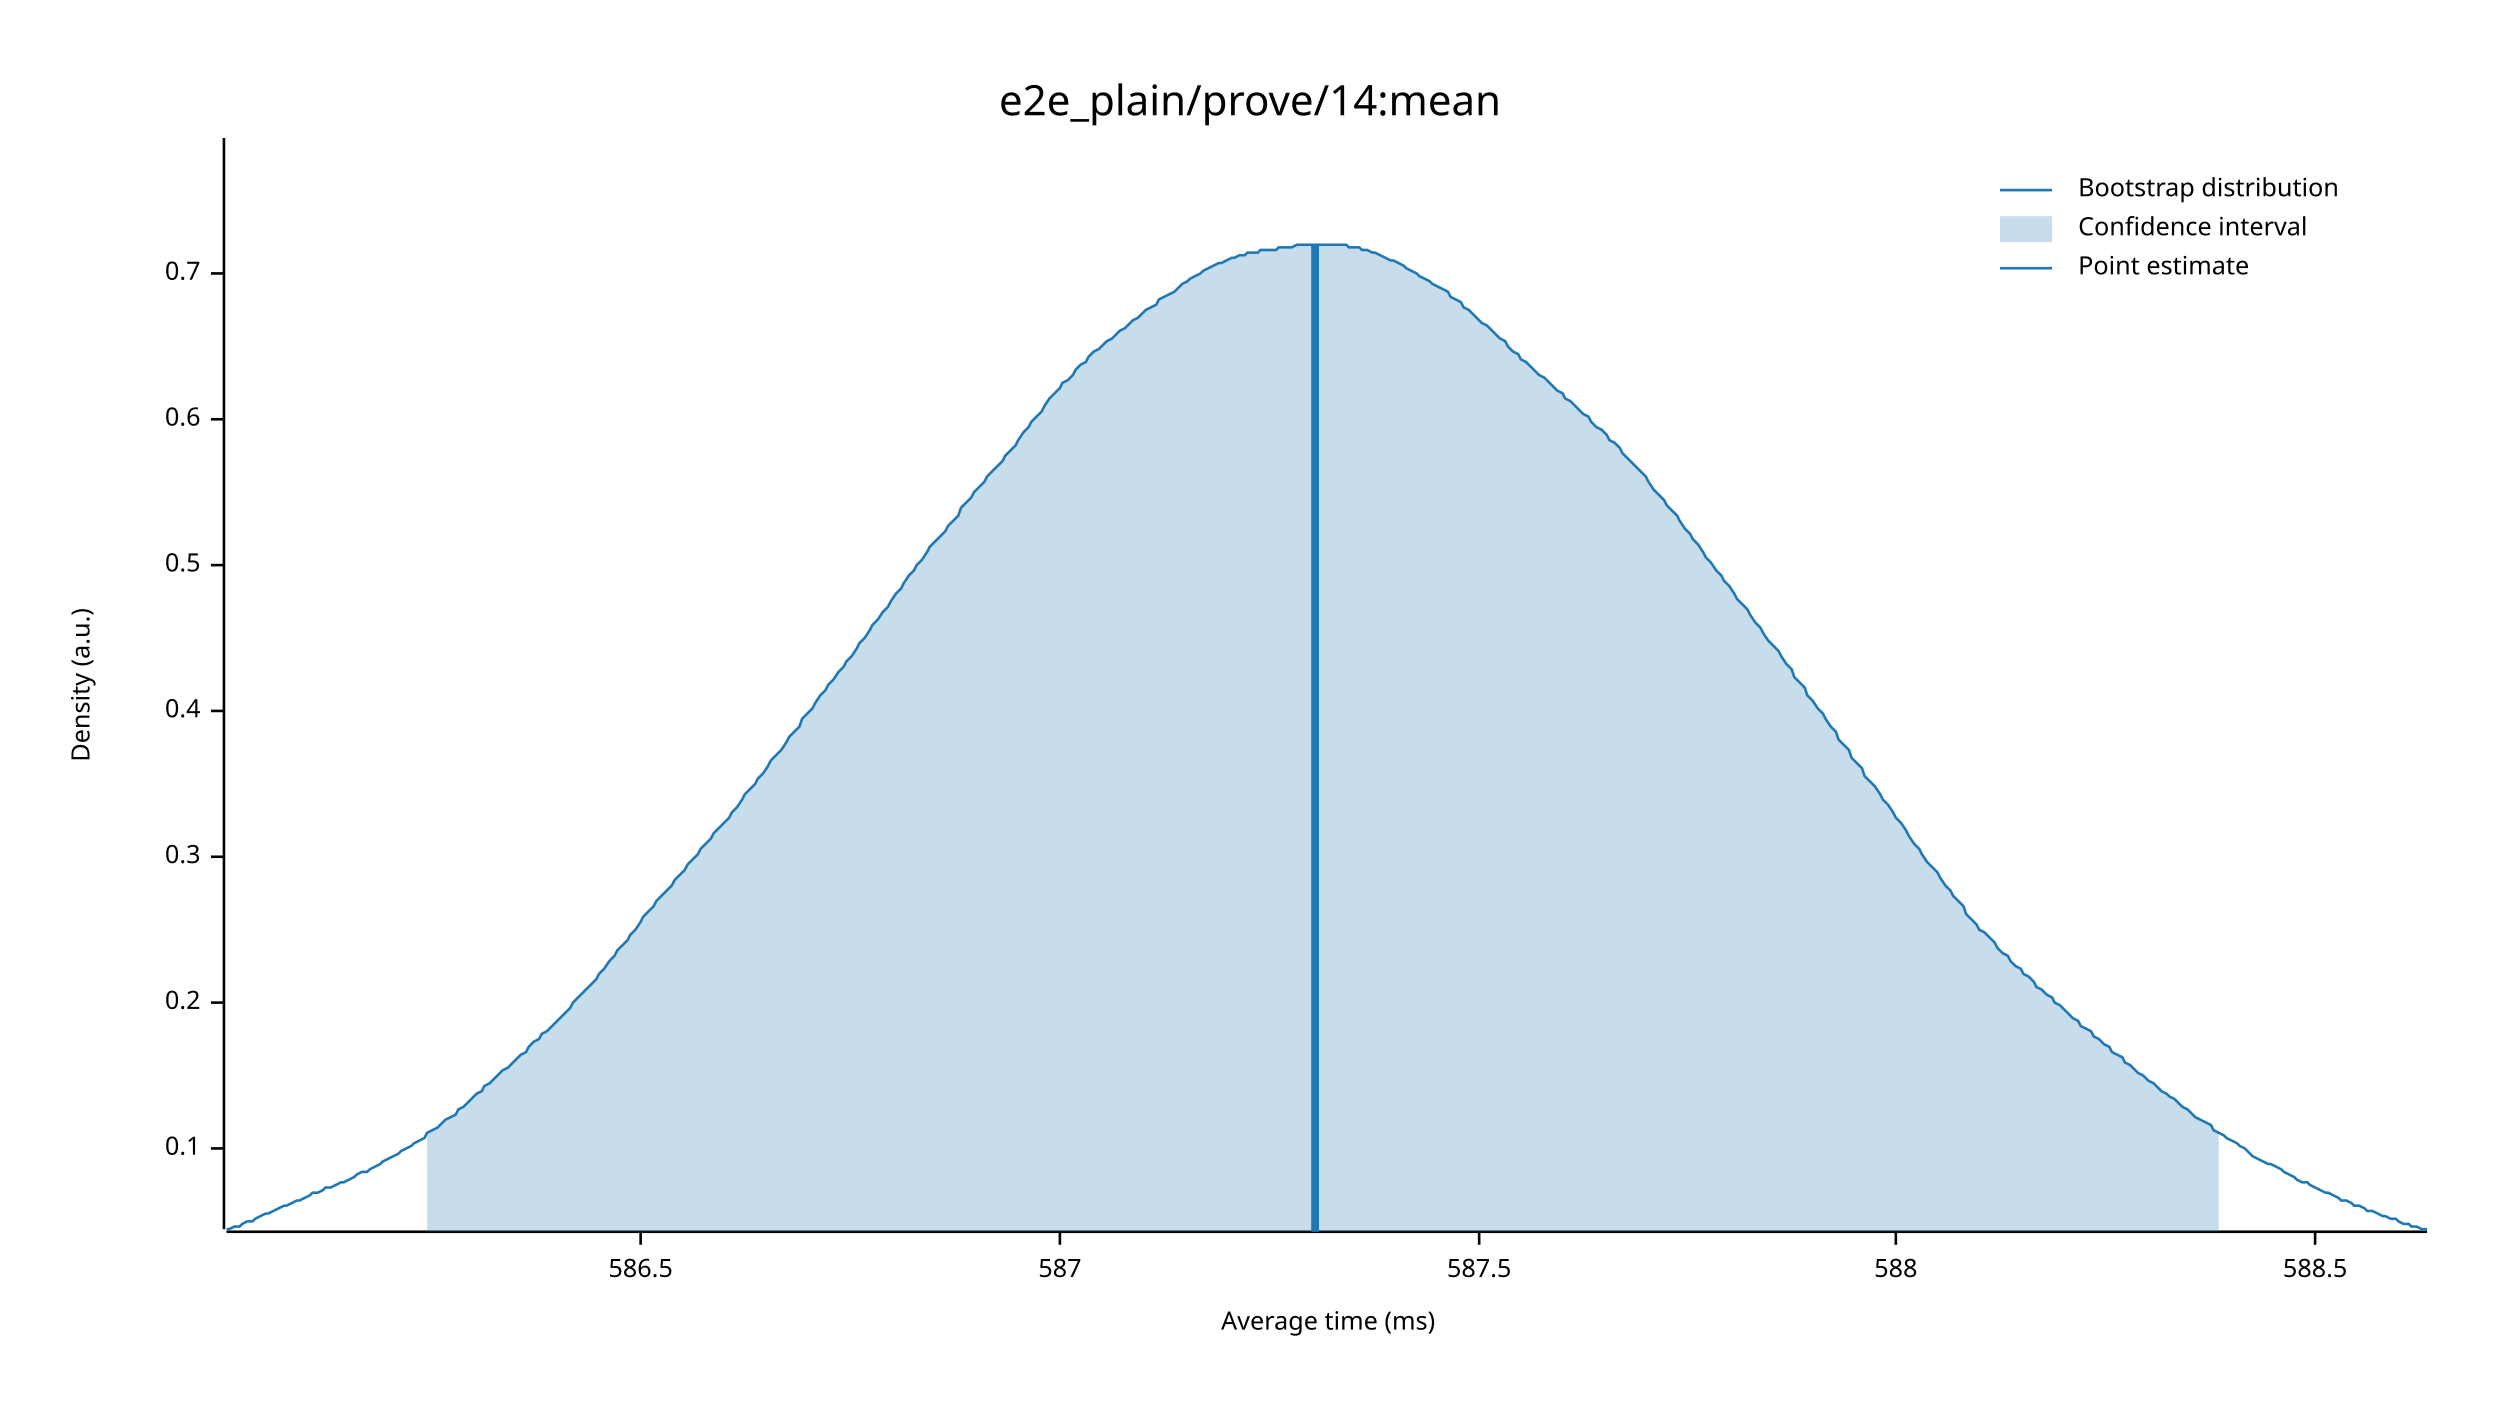
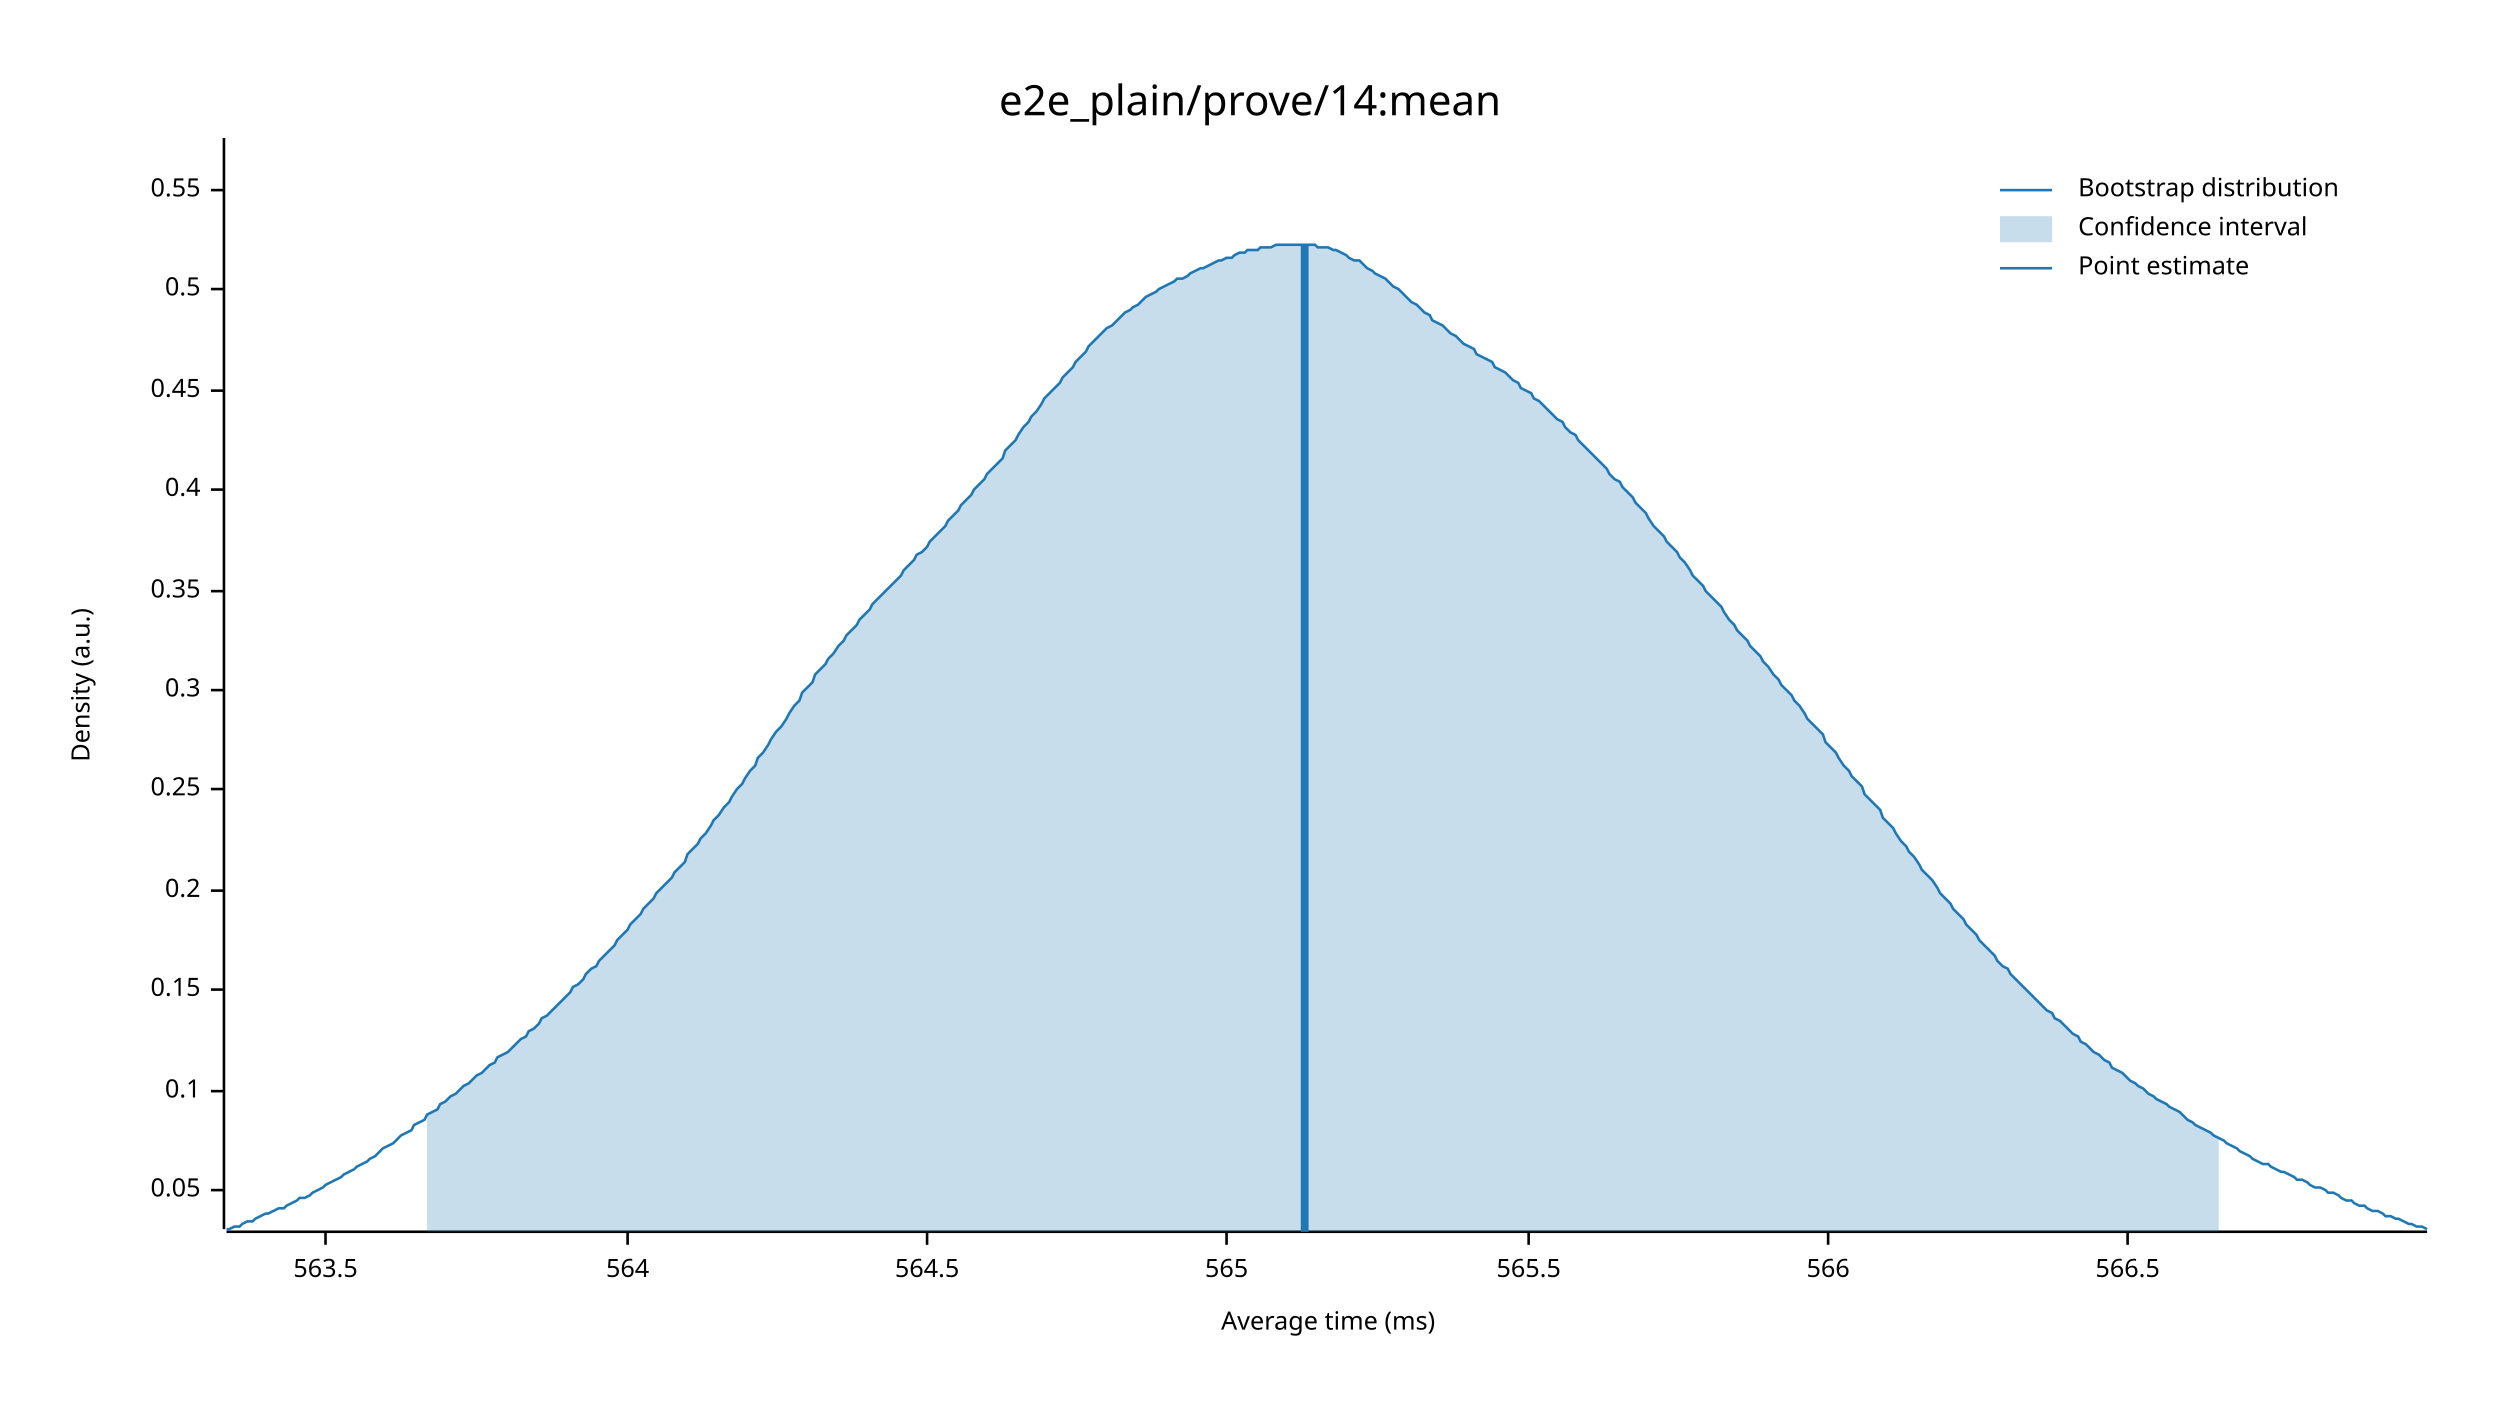
<svg xmlns="http://www.w3.org/2000/svg" width="960" height="540" viewBox="0 0 960 540">
  <text x="480" y="32" dy="0.76em" text-anchor="middle" font-family="sans-serif" font-size="16.129" opacity="1" fill="#000000">
e2e_plain/prove/14:mean
</text>
  <text x="27" y="263" dy="0.76em" text-anchor="middle" font-family="sans-serif" font-size="9.677" opacity="1" fill="#000000" transform="rotate(270, 27, 263)">
Density (a.u.)
</text>
  <text x="510" y="513" dy="-0.5ex" text-anchor="middle" font-family="sans-serif" font-size="9.677" opacity="1" fill="#000000">
Average time (ms)
</text>
  <polyline fill="none" opacity="1" stroke="#000000" stroke-width="1" points="86,53 86,472 " />
-   <text x="77" y="441" dy="0.5ex" text-anchor="end" font-family="sans-serif" font-size="9.677" opacity="1" fill="#000000">
+   <text x="77" y="457" dy="0.5ex" text-anchor="end" font-family="sans-serif" font-size="9.677" opacity="1" fill="#000000">
+ 0.05
+ </text>
+   <polyline fill="none" opacity="1" stroke="#000000" stroke-width="1" points="81,457 86,457 " />
+   <text x="77" y="419" dy="0.5ex" text-anchor="end" font-family="sans-serif" font-size="9.677" opacity="1" fill="#000000">
0.1
</text>
-   <polyline fill="none" opacity="1" stroke="#000000" stroke-width="1" points="81,441 86,441 " />
-   <text x="77" y="385" dy="0.5ex" text-anchor="end" font-family="sans-serif" font-size="9.677" opacity="1" fill="#000000">
+   <polyline fill="none" opacity="1" stroke="#000000" stroke-width="1" points="81,419 86,419 " />
+   <text x="77" y="380" dy="0.5ex" text-anchor="end" font-family="sans-serif" font-size="9.677" opacity="1" fill="#000000">
+ 0.15
+ </text>
+   <polyline fill="none" opacity="1" stroke="#000000" stroke-width="1" points="81,380 86,380 " />
+   <text x="77" y="342" dy="0.5ex" text-anchor="end" font-family="sans-serif" font-size="9.677" opacity="1" fill="#000000">
0.2
</text>
-   <polyline fill="none" opacity="1" stroke="#000000" stroke-width="1" points="81,385 86,385 " />
-   <text x="77" y="329" dy="0.5ex" text-anchor="end" font-family="sans-serif" font-size="9.677" opacity="1" fill="#000000">
+   <polyline fill="none" opacity="1" stroke="#000000" stroke-width="1" points="81,342 86,342 " />
+   <text x="77" y="303" dy="0.5ex" text-anchor="end" font-family="sans-serif" font-size="9.677" opacity="1" fill="#000000">
+ 0.25
+ </text>
+   <polyline fill="none" opacity="1" stroke="#000000" stroke-width="1" points="81,303 86,303 " />
+   <text x="77" y="265" dy="0.5ex" text-anchor="end" font-family="sans-serif" font-size="9.677" opacity="1" fill="#000000">
0.3
</text>
-   <polyline fill="none" opacity="1" stroke="#000000" stroke-width="1" points="81,329 86,329 " />
-   <text x="77" y="273" dy="0.5ex" text-anchor="end" font-family="sans-serif" font-size="9.677" opacity="1" fill="#000000">
+   <polyline fill="none" opacity="1" stroke="#000000" stroke-width="1" points="81,265 86,265 " />
+   <text x="77" y="227" dy="0.5ex" text-anchor="end" font-family="sans-serif" font-size="9.677" opacity="1" fill="#000000">
+ 0.35
+ </text>
+   <polyline fill="none" opacity="1" stroke="#000000" stroke-width="1" points="81,227 86,227 " />
+   <text x="77" y="188" dy="0.5ex" text-anchor="end" font-family="sans-serif" font-size="9.677" opacity="1" fill="#000000">
0.4
</text>
-   <polyline fill="none" opacity="1" stroke="#000000" stroke-width="1" points="81,273 86,273 " />
-   <text x="77" y="217" dy="0.5ex" text-anchor="end" font-family="sans-serif" font-size="9.677" opacity="1" fill="#000000">
+   <polyline fill="none" opacity="1" stroke="#000000" stroke-width="1" points="81,188 86,188 " />
+   <text x="77" y="150" dy="0.5ex" text-anchor="end" font-family="sans-serif" font-size="9.677" opacity="1" fill="#000000">
+ 0.45
+ </text>
+   <polyline fill="none" opacity="1" stroke="#000000" stroke-width="1" points="81,150 86,150 " />
+   <text x="77" y="111" dy="0.5ex" text-anchor="end" font-family="sans-serif" font-size="9.677" opacity="1" fill="#000000">
0.5
</text>
-   <polyline fill="none" opacity="1" stroke="#000000" stroke-width="1" points="81,217 86,217 " />
-   <text x="77" y="161" dy="0.5ex" text-anchor="end" font-family="sans-serif" font-size="9.677" opacity="1" fill="#000000">
- 0.6
+   <polyline fill="none" opacity="1" stroke="#000000" stroke-width="1" points="81,111 86,111 " />
+   <text x="77" y="73" dy="0.5ex" text-anchor="end" font-family="sans-serif" font-size="9.677" opacity="1" fill="#000000">
+ 0.55
</text>
-   <polyline fill="none" opacity="1" stroke="#000000" stroke-width="1" points="81,161 86,161 " />
-   <text x="77" y="105" dy="0.5ex" text-anchor="end" font-family="sans-serif" font-size="9.677" opacity="1" fill="#000000">
- 0.7
+   <polyline fill="none" opacity="1" stroke="#000000" stroke-width="1" points="81,73 86,73 " />
+   <polyline fill="none" opacity="1" stroke="#000000" stroke-width="1" points="87,473 932,473 " />
+   <text x="125" y="483" dy="0.76em" text-anchor="middle" font-family="sans-serif" font-size="9.677" opacity="1" fill="#000000">
+ 563.5
</text>
-   <polyline fill="none" opacity="1" stroke="#000000" stroke-width="1" points="81,105 86,105 " />
-   <polyline fill="none" opacity="1" stroke="#000000" stroke-width="1" points="87,473 932,473 " />
-   <text x="246" y="483" dy="0.76em" text-anchor="middle" font-family="sans-serif" font-size="9.677" opacity="1" fill="#000000">
- 586.5
+   <polyline fill="none" opacity="1" stroke="#000000" stroke-width="1" points="125,473 125,478 " />
+   <text x="241" y="483" dy="0.76em" text-anchor="middle" font-family="sans-serif" font-size="9.677" opacity="1" fill="#000000">
+ 564
</text>
-   <polyline fill="none" opacity="1" stroke="#000000" stroke-width="1" points="246,473 246,478 " />
-   <text x="407" y="483" dy="0.76em" text-anchor="middle" font-family="sans-serif" font-size="9.677" opacity="1" fill="#000000">
- 587
+   <polyline fill="none" opacity="1" stroke="#000000" stroke-width="1" points="241,473 241,478 " />
+   <text x="356" y="483" dy="0.76em" text-anchor="middle" font-family="sans-serif" font-size="9.677" opacity="1" fill="#000000">
+ 564.5
</text>
-   <polyline fill="none" opacity="1" stroke="#000000" stroke-width="1" points="407,473 407,478 " />
-   <text x="568" y="483" dy="0.76em" text-anchor="middle" font-family="sans-serif" font-size="9.677" opacity="1" fill="#000000">
- 587.5
+   <polyline fill="none" opacity="1" stroke="#000000" stroke-width="1" points="356,473 356,478 " />
+   <text x="471" y="483" dy="0.76em" text-anchor="middle" font-family="sans-serif" font-size="9.677" opacity="1" fill="#000000">
+ 565
</text>
-   <polyline fill="none" opacity="1" stroke="#000000" stroke-width="1" points="568,473 568,478 " />
-   <text x="728" y="483" dy="0.76em" text-anchor="middle" font-family="sans-serif" font-size="9.677" opacity="1" fill="#000000">
- 588
+   <polyline fill="none" opacity="1" stroke="#000000" stroke-width="1" points="471,473 471,478 " />
+   <text x="587" y="483" dy="0.76em" text-anchor="middle" font-family="sans-serif" font-size="9.677" opacity="1" fill="#000000">
+ 565.5
</text>
-   <polyline fill="none" opacity="1" stroke="#000000" stroke-width="1" points="728,473 728,478 " />
-   <text x="889" y="483" dy="0.76em" text-anchor="middle" font-family="sans-serif" font-size="9.677" opacity="1" fill="#000000">
- 588.5
+   <polyline fill="none" opacity="1" stroke="#000000" stroke-width="1" points="587,473 587,478 " />
+   <text x="702" y="483" dy="0.76em" text-anchor="middle" font-family="sans-serif" font-size="9.677" opacity="1" fill="#000000">
+ 566
</text>
-   <polyline fill="none" opacity="1" stroke="#000000" stroke-width="1" points="889,473 889,478 " />
-   <polyline fill="none" opacity="1" stroke="#1F78B4" stroke-width="1" points="87,472 88,472 90,471 92,471 93,470 95,469 97,469 98,468 100,467 102,466 103,466 105,465 107,464 109,463 110,463 112,462 114,461 115,461 117,460 119,459 120,458 122,458 124,457 125,456 127,456 129,455 131,454 132,454 134,453 136,452 137,451 139,450 141,450 142,449 144,448 146,447 147,446 149,445 151,444 153,443 154,442 156,441 158,440 159,439 161,438 163,437 164,435 166,434 168,433 169,432 171,430 173,429 175,428 176,426 178,425 180,423 181,422 183,420 185,419 186,417 188,416 190,414 191,413 193,411 195,410 197,408 198,407 200,405 202,404 203,402 205,400 207,399 208,397 210,396 212,394 214,392 215,391 217,389 219,387 220,385 222,383 224,381 225,380 227,378 229,376 230,374 232,372 234,369 236,367 237,365 239,363 241,361 242,359 244,357 246,354 247,352 249,350 251,348 252,346 254,344 256,342 258,340 259,338 261,336 263,334 264,332 266,330 268,328 269,326 271,324 273,322 274,320 276,318 278,316 280,314 281,312 283,310 285,307 286,305 288,303 290,301 291,299 293,297 295,294 296,292 298,290 300,288 302,285 303,283 305,281 307,279 308,276 310,274 312,272 313,270 315,267 317,265 318,263 320,261 322,258 324,256 325,254 327,252 329,249 330,247 332,245 334,242 335,240 337,238 339,235 341,233 342,231 344,228 346,226 347,224 349,221 351,219 352,217 354,215 356,212 357,210 359,208 361,206 363,204 364,202 366,200 368,198 369,195 371,193 373,191 374,189 376,187 378,185 379,183 381,181 383,179 385,177 386,175 388,173 390,171 391,169 393,166 395,164 396,162 398,160 400,158 401,156 403,153 405,151 407,149 408,147 410,146 412,144 413,142 415,140 417,139 418,137 420,135 422,134 423,133 425,131 427,130 429,128 430,127 432,126 434,124 435,123 437,122 439,120 440,119 442,118 444,117 445,115 447,114 449,113 451,112 452,111 454,109 456,108 457,107 459,106 461,105 462,104 464,103 466,102 468,101 469,101 471,100 473,99 474,99 476,98 478,98 479,97 481,97 483,97 484,96 486,96 488,96 490,96 491,95 493,95 495,95 496,95 498,94 500,94 501,94 503,94 505,94 506,94 508,94 510,94 512,94 513,94 515,94 517,94 518,95 520,95 522,95 523,96 525,96 527,97 528,97 530,98 532,99 534,100 535,100 537,101 539,102 540,103 542,104 544,105 545,106 547,107 549,108 550,109 552,110 554,111 556,112 557,114 559,115 561,116 562,118 564,119 566,121 567,122 569,124 571,125 573,127 574,128 576,130 578,131 579,133 581,135 583,136 584,138 586,139 588,141 589,142 591,144 593,145 595,147 596,148 598,150 600,151 601,153 603,154 605,156 606,157 608,159 610,160 611,162 613,164 615,165 617,167 618,169 620,170 622,172 623,174 625,176 627,178 628,179 630,181 632,183 633,185 635,188 637,190 639,192 640,194 642,196 644,198 645,200 647,203 649,205 650,207 652,209 654,212 655,214 657,216 659,219 661,221 662,223 664,225 666,228 667,230 669,232 671,234 672,236 674,239 676,241 677,243 679,246 681,248 683,250 684,252 686,255 688,257 689,260 691,262 693,264 694,267 696,269 698,272 700,274 701,276 703,279 705,281 706,284 708,286 710,288 711,291 713,293 715,295 716,298 718,300 720,302 722,305 723,307 725,309 727,312 728,314 730,316 732,319 733,321 735,324 737,326 738,328 740,331 742,333 744,335 745,337 747,340 749,342 750,344 752,346 754,348 755,351 757,353 759,355 760,357 762,358 764,360 766,362 767,364 769,366 771,367 772,369 774,371 776,372 777,374 779,375 781,377 782,379 784,380 786,382 788,383 789,385 791,386 793,388 794,389 796,391 798,392 799,394 801,395 803,396 804,398 806,399 808,401 810,402 811,404 813,405 815,406 816,408 818,409 820,411 821,412 823,413 825,415 827,416 828,417 830,419 832,420 833,421 835,422 837,424 838,425 840,426 842,428 843,429 845,430 847,431 849,432 850,434 852,435 854,436 855,437 857,438 859,439 860,440 862,441 864,443 865,444 867,445 869,446 871,447 872,447 874,448 876,449 877,450 879,451 881,452 882,453 884,454 886,454 887,455 889,456 891,457 893,458 894,458 896,459 898,460 899,461 901,461 903,462 904,463 906,463 908,464 909,465 911,465 913,466 915,467 916,467 918,468 920,468 921,469 923,470 925,470 926,471 928,471 930,472 932,472 " />
-   <polygon opacity="0.25" fill="#1F78B4" points="164,435 166,434 168,433 169,432 171,430 173,429 175,428 176,426 178,425 180,423 181,422 183,420 185,419 186,417 188,416 190,414 191,413 193,411 195,410 197,408 198,407 200,405 202,404 203,402 205,400 207,399 208,397 210,396 212,394 214,392 215,391 217,389 219,387 220,385 222,383 224,381 225,380 227,378 229,376 230,374 232,372 234,369 236,367 237,365 239,363 241,361 242,359 244,357 246,354 247,352 249,350 251,348 252,346 254,344 256,342 258,340 259,338 261,336 263,334 264,332 266,330 268,328 269,326 271,324 273,322 274,320 276,318 278,316 280,314 281,312 283,310 285,307 286,305 288,303 290,301 291,299 293,297 295,294 296,292 298,290 300,288 302,285 303,283 305,281 307,279 308,276 310,274 312,272 313,270 315,267 317,265 318,263 320,261 322,258 324,256 325,254 327,252 329,249 330,247 332,245 334,242 335,240 337,238 339,235 341,233 342,231 344,228 346,226 347,224 349,221 351,219 352,217 354,215 356,212 357,210 359,208 361,206 363,204 364,202 366,200 368,198 369,195 371,193 373,191 374,189 376,187 378,185 379,183 381,181 383,179 385,177 386,175 388,173 390,171 391,169 393,166 395,164 396,162 398,160 400,158 401,156 403,153 405,151 407,149 408,147 410,146 412,144 413,142 415,140 417,139 418,137 420,135 422,134 423,133 425,131 427,130 429,128 430,127 432,126 434,124 435,123 437,122 439,120 440,119 442,118 444,117 445,115 447,114 449,113 451,112 452,111 454,109 456,108 457,107 459,106 461,105 462,104 464,103 466,102 468,101 469,101 471,100 473,99 474,99 476,98 478,98 479,97 481,97 483,97 484,96 486,96 488,96 490,96 491,95 493,95 495,95 496,95 498,94 500,94 501,94 503,94 505,94 506,94 508,94 510,94 512,94 513,94 515,94 517,94 518,95 520,95 522,95 523,96 525,96 527,97 528,97 530,98 532,99 534,100 535,100 537,101 539,102 540,103 542,104 544,105 545,106 547,107 549,108 550,109 552,110 554,111 556,112 557,114 559,115 561,116 562,118 564,119 566,121 567,122 569,124 571,125 573,127 574,128 576,130 578,131 579,133 581,135 583,136 584,138 586,139 588,141 589,142 591,144 593,145 595,147 596,148 598,150 600,151 601,153 603,154 605,156 606,157 608,159 610,160 611,162 613,164 615,165 617,167 618,169 620,170 622,172 623,174 625,176 627,178 628,179 630,181 632,183 633,185 635,188 637,190 639,192 640,194 642,196 644,198 645,200 647,203 649,205 650,207 652,209 654,212 655,214 657,216 659,219 661,221 662,223 664,225 666,228 667,230 669,232 671,234 672,236 674,239 676,241 677,243 679,246 681,248 683,250 684,252 686,255 688,257 689,260 691,262 693,264 694,267 696,269 698,272 700,274 701,276 703,279 705,281 706,284 708,286 710,288 711,291 713,293 715,295 716,298 718,300 720,302 722,305 723,307 725,309 727,312 728,314 730,316 732,319 733,321 735,324 737,326 738,328 740,331 742,333 744,335 745,337 747,340 749,342 750,344 752,346 754,348 755,351 757,353 759,355 760,357 762,358 764,360 766,362 767,364 769,366 771,367 772,369 774,371 776,372 777,374 779,375 781,377 782,379 784,380 786,382 788,383 789,385 791,386 793,388 794,389 796,391 798,392 799,394 801,395 803,396 804,398 806,399 808,401 810,402 811,404 813,405 815,406 816,408 818,409 820,411 821,412 823,413 825,415 827,416 828,417 830,419 832,420 833,421 835,422 837,424 838,425 840,426 842,428 843,429 845,430 847,431 849,432 850,434 852,435 852,473 164,473 " />
-   <polyline fill="none" opacity="1" stroke="#1F78B4" stroke-width="3" points="505,473 505,94 " />
+   <polyline fill="none" opacity="1" stroke="#000000" stroke-width="1" points="702,473 702,478 " />
+   <text x="817" y="483" dy="0.76em" text-anchor="middle" font-family="sans-serif" font-size="9.677" opacity="1" fill="#000000">
+ 566.5
+ </text>
+   <polyline fill="none" opacity="1" stroke="#000000" stroke-width="1" points="817,473 817,478 " />
+   <polyline fill="none" opacity="1" stroke="#1F78B4" stroke-width="1" points="87,472 88,472 90,471 92,471 93,470 95,469 97,469 98,468 100,467 102,466 103,466 105,465 107,464 109,464 110,463 112,462 114,461 115,460 117,460 119,459 120,458 122,457 124,456 125,455 127,454 129,453 131,452 132,451 134,450 136,449 137,448 139,447 141,446 142,445 144,444 146,442 147,441 149,440 151,439 153,437 154,436 156,435 158,434 159,432 161,431 163,430 164,428 166,427 168,426 169,424 171,423 173,421 175,420 176,419 178,417 180,416 181,415 183,413 185,412 186,411 188,409 190,408 191,406 193,405 195,404 197,402 198,401 200,399 202,398 203,396 205,395 207,393 208,391 210,390 212,388 214,386 215,385 217,383 219,381 220,379 222,378 224,376 225,374 227,372 229,371 230,369 232,367 234,365 236,363 237,361 239,359 241,357 242,355 244,353 246,351 247,349 249,347 251,345 252,343 254,341 256,339 258,337 259,335 261,333 263,331 264,328 266,326 268,324 269,322 271,320 273,317 274,315 276,313 278,310 280,308 281,306 283,303 285,301 286,299 288,296 290,294 291,291 293,289 295,286 296,284 298,281 300,279 302,276 303,274 305,271 307,269 308,266 310,264 312,262 313,259 315,257 317,255 318,253 320,251 322,248 324,246 325,244 327,242 329,240 330,238 332,236 334,234 335,232 337,230 339,228 341,226 342,225 344,223 346,221 347,219 349,217 351,215 352,213 354,212 356,210 357,208 359,206 361,204 363,202 364,200 366,198 368,196 369,194 371,192 373,190 374,188 376,186 378,184 379,182 381,180 383,178 385,176 386,173 388,171 390,169 391,167 393,164 395,162 396,160 398,158 400,155 401,153 403,151 405,149 407,147 408,145 410,143 412,141 413,139 415,137 417,135 418,133 420,131 422,129 423,128 425,126 427,125 429,123 430,122 432,120 434,119 435,118 437,117 439,115 440,114 442,113 444,112 445,111 447,110 449,109 451,108 452,107 454,107 456,106 457,105 459,104 461,103 462,103 464,102 466,101 468,100 469,100 471,99 473,99 474,98 476,97 478,97 479,96 481,96 483,96 484,95 486,95 488,95 490,94 491,94 493,94 495,94 496,94 498,94 500,94 501,94 503,94 505,94 506,95 508,95 510,95 512,96 513,96 515,97 517,98 518,99 520,100 522,100 523,101 525,103 527,104 528,105 530,106 532,107 534,109 535,110 537,111 539,113 540,114 542,116 544,117 545,118 547,120 549,121 550,123 552,124 554,125 556,127 557,128 559,129 561,131 562,132 564,133 566,134 567,136 569,137 571,138 573,139 574,141 576,142 578,143 579,144 581,146 583,147 584,149 586,150 588,151 589,153 591,154 593,156 595,158 596,159 598,161 600,162 601,164 603,166 605,167 606,169 608,171 610,173 611,174 613,176 615,178 617,180 618,182 620,184 622,185 623,187 625,189 627,191 628,193 630,195 632,197 633,199 635,202 637,204 639,206 640,208 642,210 644,212 645,214 647,216 649,219 650,221 652,223 654,225 655,227 657,229 659,231 661,233 662,235 664,238 666,240 667,242 669,244 671,246 672,248 674,250 676,252 677,254 679,256 681,259 683,261 684,263 686,265 688,267 689,269 691,271 693,274 694,276 696,278 698,280 700,282 701,285 703,287 705,289 706,291 708,294 710,296 711,298 713,300 715,302 716,305 718,307 720,309 722,311 723,314 725,316 727,318 728,320 730,323 732,325 733,327 735,329 737,332 738,334 740,336 742,338 744,341 745,343 747,345 749,347 750,349 752,351 754,353 755,355 757,357 759,359 760,361 762,363 764,365 766,367 767,369 769,371 771,372 772,374 774,376 776,378 777,379 779,381 781,383 782,384 784,386 786,388 788,389 789,391 791,392 793,394 794,395 796,397 798,398 799,400 801,401 803,403 804,404 806,405 808,407 810,408 811,410 813,411 815,412 816,413 818,415 820,416 821,417 823,418 825,420 827,421 828,422 830,423 832,424 833,425 835,426 837,427 838,428 840,430 842,431 843,432 845,433 847,434 849,435 850,436 852,437 854,438 855,439 857,440 859,441 860,442 862,443 864,444 865,445 867,446 869,447 871,447 872,448 874,449 876,450 877,450 879,451 881,452 882,453 884,453 886,454 887,455 889,456 891,456 893,457 894,458 896,458 898,459 899,460 901,461 903,461 904,462 906,463 908,463 909,464 911,465 913,465 915,466 916,467 918,467 920,468 921,468 923,469 925,470 926,470 928,471 930,471 932,472 " />
+   <polygon opacity="0.25" fill="#1F78B4" points="164,428 166,427 168,426 169,424 171,423 173,421 175,420 176,419 178,417 180,416 181,415 183,413 185,412 186,411 188,409 190,408 191,406 193,405 195,404 197,402 198,401 200,399 202,398 203,396 205,395 207,393 208,391 210,390 212,388 214,386 215,385 217,383 219,381 220,379 222,378 224,376 225,374 227,372 229,371 230,369 232,367 234,365 236,363 237,361 239,359 241,357 242,355 244,353 246,351 247,349 249,347 251,345 252,343 254,341 256,339 258,337 259,335 261,333 263,331 264,328 266,326 268,324 269,322 271,320 273,317 274,315 276,313 278,310 280,308 281,306 283,303 285,301 286,299 288,296 290,294 291,291 293,289 295,286 296,284 298,281 300,279 302,276 303,274 305,271 307,269 308,266 310,264 312,262 313,259 315,257 317,255 318,253 320,251 322,248 324,246 325,244 327,242 329,240 330,238 332,236 334,234 335,232 337,230 339,228 341,226 342,225 344,223 346,221 347,219 349,217 351,215 352,213 354,212 356,210 357,208 359,206 361,204 363,202 364,200 366,198 368,196 369,194 371,192 373,190 374,188 376,186 378,184 379,182 381,180 383,178 385,176 386,173 388,171 390,169 391,167 393,164 395,162 396,160 398,158 400,155 401,153 403,151 405,149 407,147 408,145 410,143 412,141 413,139 415,137 417,135 418,133 420,131 422,129 423,128 425,126 427,125 429,123 430,122 432,120 434,119 435,118 437,117 439,115 440,114 442,113 444,112 445,111 447,110 449,109 451,108 452,107 454,107 456,106 457,105 459,104 461,103 462,103 464,102 466,101 468,100 469,100 471,99 473,99 474,98 476,97 478,97 479,96 481,96 483,96 484,95 486,95 488,95 490,94 491,94 493,94 495,94 496,94 498,94 500,94 501,94 503,94 505,94 506,95 508,95 510,95 512,96 513,96 515,97 517,98 518,99 520,100 522,100 523,101 525,103 527,104 528,105 530,106 532,107 534,109 535,110 537,111 539,113 540,114 542,116 544,117 545,118 547,120 549,121 550,123 552,124 554,125 556,127 557,128 559,129 561,131 562,132 564,133 566,134 567,136 569,137 571,138 573,139 574,141 576,142 578,143 579,144 581,146 583,147 584,149 586,150 588,151 589,153 591,154 593,156 595,158 596,159 598,161 600,162 601,164 603,166 605,167 606,169 608,171 610,173 611,174 613,176 615,178 617,180 618,182 620,184 622,185 623,187 625,189 627,191 628,193 630,195 632,197 633,199 635,202 637,204 639,206 640,208 642,210 644,212 645,214 647,216 649,219 650,221 652,223 654,225 655,227 657,229 659,231 661,233 662,235 664,238 666,240 667,242 669,244 671,246 672,248 674,250 676,252 677,254 679,256 681,259 683,261 684,263 686,265 688,267 689,269 691,271 693,274 694,276 696,278 698,280 700,282 701,285 703,287 705,289 706,291 708,294 710,296 711,298 713,300 715,302 716,305 718,307 720,309 722,311 723,314 725,316 727,318 728,320 730,323 732,325 733,327 735,329 737,332 738,334 740,336 742,338 744,341 745,343 747,345 749,347 750,349 752,351 754,353 755,355 757,357 759,359 760,361 762,363 764,365 766,367 767,369 769,371 771,372 772,374 774,376 776,378 777,379 779,381 781,383 782,384 784,386 786,388 788,389 789,391 791,392 793,394 794,395 796,397 798,398 799,400 801,401 803,403 804,404 806,405 808,407 810,408 811,410 813,411 815,412 816,413 818,415 820,416 821,417 823,418 825,420 827,421 828,422 830,423 832,424 833,425 835,426 837,427 838,428 840,430 842,431 843,432 845,433 847,434 849,435 850,436 852,437 852,473 164,473 " />
+   <polyline fill="none" opacity="1" stroke="#1F78B4" stroke-width="3" points="501,473 501,94 " />
  <text x="798" y="68" dy="0.76em" text-anchor="start" font-family="sans-serif" font-size="9.677" opacity="1" fill="#000000">
Bootstrap distribution
</text>
  <text x="798" y="83" dy="0.76em" text-anchor="start" font-family="sans-serif" font-size="9.677" opacity="1" fill="#000000">
Confidence interval
</text>
  <text x="798" y="98" dy="0.76em" text-anchor="start" font-family="sans-serif" font-size="9.677" opacity="1" fill="#000000">
Point estimate
</text>
  <polyline fill="none" opacity="1" stroke="#1F78B4" stroke-width="1" points="768,73 788,73 " />
  <rect x="768" y="83" width="20" height="10" opacity="0.25" fill="#1F78B4" stroke="none" />
  <polyline fill="none" opacity="1" stroke="#1F78B4" stroke-width="1" points="768,103 788,103 " />
</svg>
